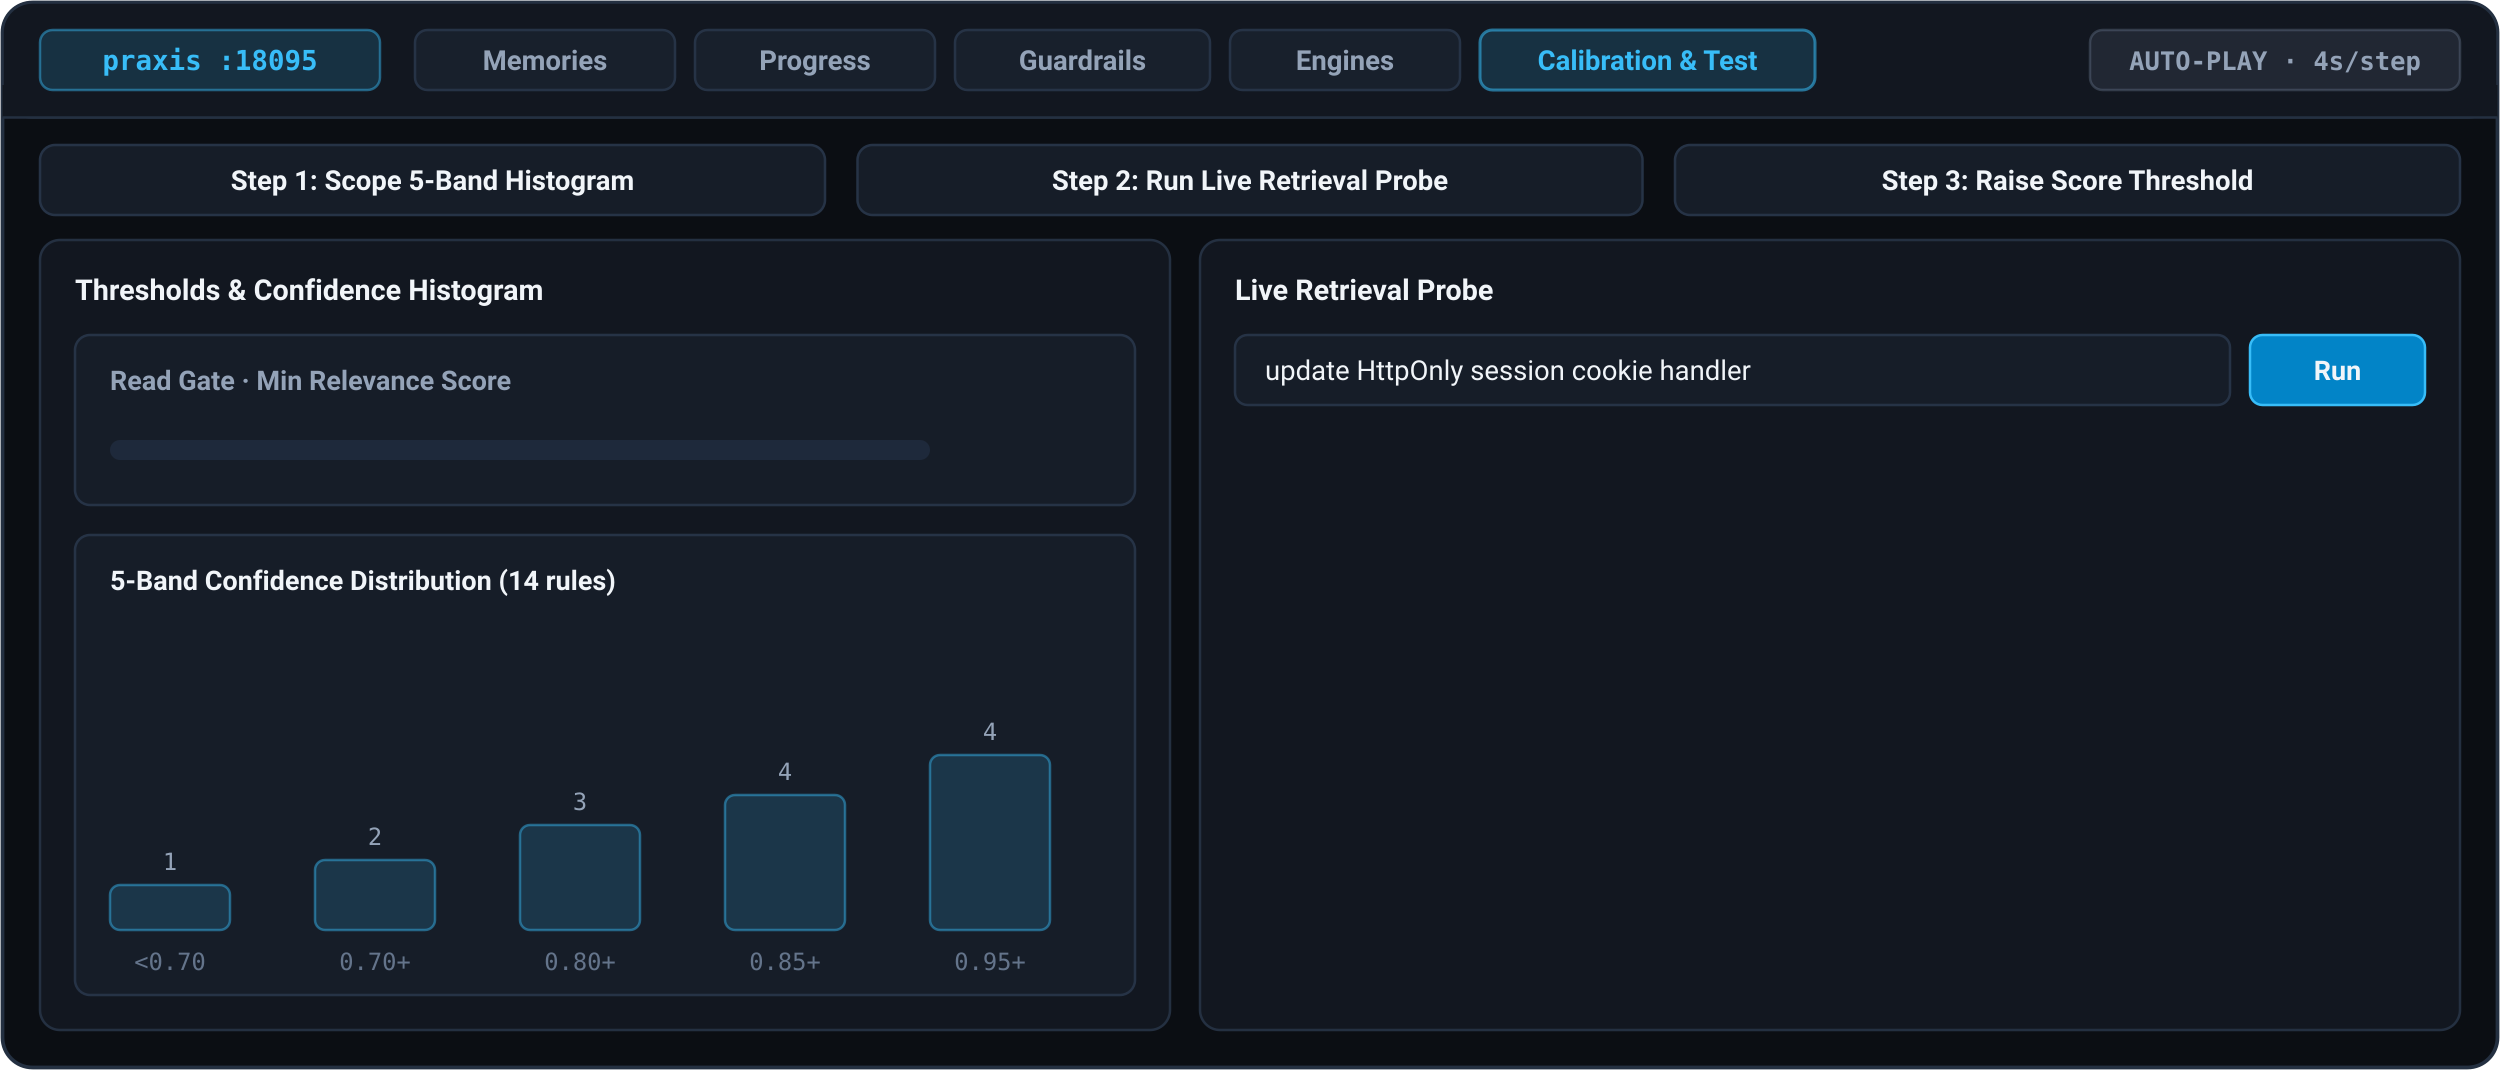
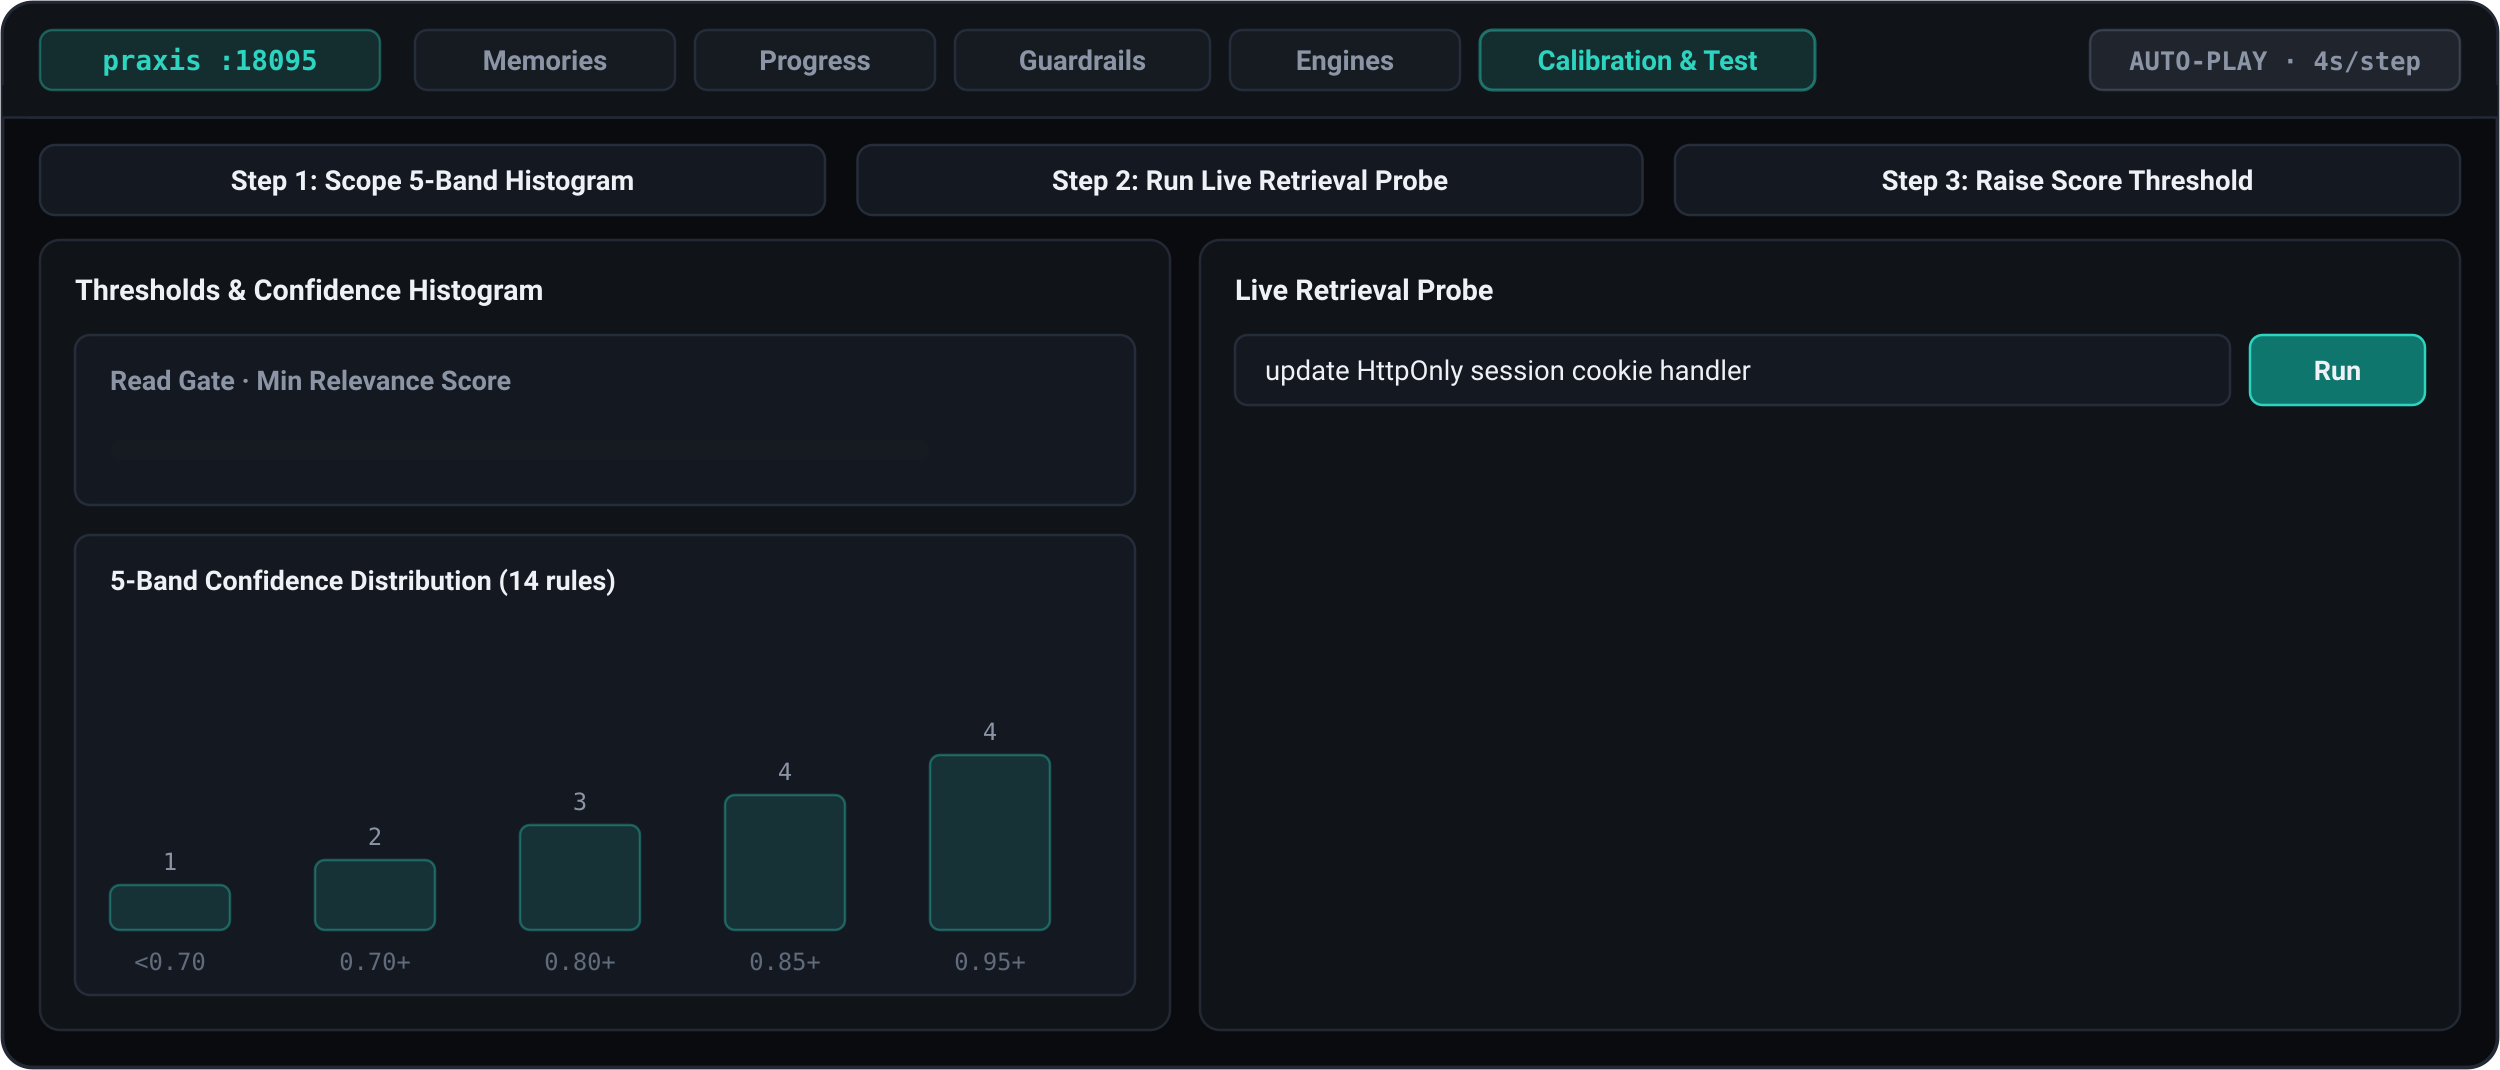
<svg xmlns="http://www.w3.org/2000/svg" viewBox="0 0 1000 428" width="100%" height="100%" role="img" aria-label="Praxis Console Tab 5 Calibration and Test Simulation">
  <style>
-     .outer { fill: #0b0e13; stroke: #243041; stroke-width: 1.5; }
-     .topbar { fill: #121720; stroke: #243041; stroke-width: 1; }
-     .card { fill: #121720; stroke: #243041; stroke-width: 1; }
-     .sub { fill: #161d28; stroke: #263346; stroke-width: 1; }
-     .sub-hi { fill: rgba(56, 189, 248, 0.10); stroke: rgba(56, 189, 248, 0.45); stroke-width: 1.2; }
+     .outer { fill: #090b0e; stroke: #222934; stroke-width: 1.5; }
+     .topbar { fill: #101318; stroke: #222934; stroke-width: 1; }
+     .card { fill: #101318; stroke: #222934; stroke-width: 1; }
+     .sub { fill: #141820; stroke: #252d3a; stroke-width: 1; }
+     .sub-hi { fill: rgba(45, 212, 191, 0.10); stroke: rgba(45, 212, 191, 0.36); stroke-width: 1.2; }
    .sub-ok { fill: rgba(16, 185, 129, 0.10); stroke: rgba(16, 185, 129, 0.45); stroke-width: 1.2; }
    .sub-warn { fill: rgba(245, 158, 11, 0.10); stroke: rgba(245, 158, 11, 0.45); stroke-width: 1.2; }
    .sub-err { fill: rgba(239, 68, 68, 0.10); stroke: rgba(239, 68, 68, 0.48); stroke-width: 1.2; }
-     .pill-idle { fill: #18202c; stroke: #263346; stroke-width: 1; }
-     .pill-act { fill: rgba(56, 189, 248, 0.16); stroke: rgba(56, 189, 248, 0.55); stroke-width: 1.2; }
+     .pill-idle { fill: #161b22; stroke: #252d3a; stroke-width: 1; }
+     .pill-act { fill: rgba(45, 212, 191, 0.14); stroke: rgba(45, 212, 191, 0.46); stroke-width: 1.2; }
    .b-ok { fill: rgba(16, 185, 129, 0.16); stroke: rgba(16, 185, 129, 0.45); stroke-width: 1; }
    .b-err { fill: rgba(239, 68, 68, 0.16); stroke: rgba(239, 68, 68, 0.45); stroke-width: 1; }
    .b-warn { fill: rgba(245, 158, 11, 0.16); stroke: rgba(245, 158, 11, 0.45); stroke-width: 1; }
-     .b-info { fill: rgba(56, 189, 248, 0.16); stroke: rgba(56, 189, 248, 0.45); stroke-width: 1; }
+     .b-info { fill: rgba(45, 212, 191, 0.14); stroke: rgba(45, 212, 191, 0.36); stroke-width: 1; }
    .b-mut { fill: rgba(100, 116, 139, 0.18); stroke: rgba(100, 116, 139, 0.4); stroke-width: 1; }
    .sans { font-family: -apple-system, BlinkMacSystemFont, "Segoe UI", "Apple SD Gothic Neo", "Noto Sans KR", "Malgun Gothic", Roboto, sans-serif; }
    .mono { font-family: "JetBrains Mono", "SF Mono", Menlo, Consolas, monospace; }
-     .t-pri { fill: #f1f5f9; }
-     .t-sec { fill: #94a3b8; }
-     .t-mut { fill: #64748b; }
-     .t-acc { fill: #38bdf8; }
+     .t-pri { fill: #eef2f6; }
+     .t-sec { fill: #8b95a5; }
+     .t-mut { fill: #606b7b; }
+     .t-acc { fill: #2dd4bf; }
    .t-ok { fill: #34d399; }
    .t-warn { fill: #fbbf24; }
    .t-err { fill: #f87171; }
-     .btn-pri { fill: #0284c7; stroke: #38bdf8; stroke-width: 1; }
+     .btn-pri { fill: #0f766e; stroke: #2dd4bf; stroke-width: 1; }

    /* 12s loop across 3 frames (4s per frame) */
    .f1, .f2, .f3 { opacity: 0; }
    .f1 { animation: loop1 12s infinite; }
    .f2 { animation: loop2 12s infinite; }
    .f3 { animation: loop3 12s infinite; }
    @keyframes loop1 { 0%, 31% { opacity: 1; } 34%, 100% { opacity: 0; } }
    @keyframes loop2 { 0%, 32% { opacity: 0; } 34%, 65% { opacity: 1; } 68%, 100% { opacity: 0; } }
    @keyframes loop3 { 0%, 66% { opacity: 0; } 68%, 98% { opacity: 1; } 100% { opacity: 0; } }
  </style>
  <rect class="outer" x="1" y="1" width="998" height="426" rx="12" />
  <rect class="topbar" x="1" y="1" width="998" height="46" rx="12" />
-   <rect x="1" y="34" width="998" height="13" fill="#121720" />
-   <line x1="1" y1="47" x2="999" y2="47" stroke="#243041" stroke-width="1" />
+   <rect x="1" y="34" width="998" height="13" fill="#101318" />
+   <line x1="1" y1="47" x2="999" y2="47" stroke="#222934" stroke-width="1" />
  <rect class="b-info" x="16" y="12" width="136" height="24" rx="5" />
  <text x="84" y="28" text-anchor="middle" class="mono t-acc" font-size="11" font-weight="700">praxis :18095</text>
  <rect class="pill-idle" x="166" y="12" width="104" height="24" rx="5" />
  <text x="218.0" y="28" text-anchor="middle" class="sans t-sec" font-size="11" font-weight="600">Memories</text>
  <rect class="pill-idle" x="278" y="12" width="96" height="24" rx="5" />
  <text x="326.0" y="28" text-anchor="middle" class="sans t-sec" font-size="11" font-weight="600">Progress</text>
  <rect class="pill-idle" x="382" y="12" width="102" height="24" rx="5" />
  <text x="433.0" y="28" text-anchor="middle" class="sans t-sec" font-size="11" font-weight="600">Guardrails</text>
  <rect class="pill-idle" x="492" y="12" width="92" height="24" rx="5" />
  <text x="538.0" y="28" text-anchor="middle" class="sans t-sec" font-size="11" font-weight="600">Engines</text>
  <rect class="pill-act" x="592" y="12" width="134" height="24" rx="5" />
  <text x="659.0" y="28" text-anchor="middle" class="sans t-acc" font-size="11" font-weight="700">Calibration &amp; Test</text>
  <rect class="b-mut" x="836" y="12" width="148" height="24" rx="5" />
  <text x="910" y="28" text-anchor="middle" class="mono t-sec" font-size="10.2" font-weight="600">AUTO-PLAY · 4s/step</text>
  <rect class="sub" x="16" y="58" width="314" height="28" rx="6" />
  <g class="f1">
    <rect class="sub-hi" x="16" y="58" width="314" height="28" rx="6" />
  </g>
  <text x="173" y="76" text-anchor="middle" class="sans t-pri" font-size="11" font-weight="600">Step 1: Scope 5-Band Histogram</text>
  <rect class="sub" x="343" y="58" width="314" height="28" rx="6" />
  <g class="f2">
    <rect class="sub-hi" x="343" y="58" width="314" height="28" rx="6" />
  </g>
  <text x="500" y="76" text-anchor="middle" class="sans t-pri" font-size="11" font-weight="600">Step 2: Run Live Retrieval Probe</text>
  <rect class="sub" x="670" y="58" width="314" height="28" rx="6" />
  <g class="f3">
    <rect class="sub-hi" x="670" y="58" width="314" height="28" rx="6" />
  </g>
  <text x="827" y="76" text-anchor="middle" class="sans t-pri" font-size="11" font-weight="600">Step 3: Raise Score Threshold</text>
  <rect class="card" x="16" y="96" width="452" height="316" rx="8" />
  <text x="30" y="120" class="sans t-pri" font-size="11.5" font-weight="700">Thresholds &amp; Confidence Histogram</text>
  <rect class="sub" x="30" y="134" width="424" height="68" rx="6" />
  <text x="44" y="156" class="sans t-sec" font-size="10.8" font-weight="600">Read Gate · Min Relevance Score</text>
-   <rect x="44" y="176" width="328" height="8" rx="4" fill="#1e293b" />
+   <rect x="44" y="176" width="328" height="8" rx="4" fill="#161b22" />
  <g class="f1">
-     <rect x="44" y="176" width="180" height="8" rx="4" fill="#38bdf8" />
-     <circle cx="224" cy="180" r="7" fill="#f1f5f9" stroke="#38bdf8" stroke-width="2" />
+     <rect x="44" y="176" width="180" height="8" rx="4" fill="#2dd4bf" />
+     <circle cx="224" cy="180" r="7" fill="#eef2f6" stroke="#2dd4bf" stroke-width="2" />
    <text x="412" y="184" text-anchor="middle" class="mono t-acc" font-size="13" font-weight="700">3.2</text>
  </g>
  <g class="f2">
-     <rect x="44" y="176" width="180" height="8" rx="4" fill="#38bdf8" />
-     <circle cx="224" cy="180" r="7" fill="#f1f5f9" stroke="#38bdf8" stroke-width="2" />
+     <rect x="44" y="176" width="180" height="8" rx="4" fill="#2dd4bf" />
+     <circle cx="224" cy="180" r="7" fill="#eef2f6" stroke="#2dd4bf" stroke-width="2" />
    <text x="412" y="184" text-anchor="middle" class="mono t-acc" font-size="13" font-weight="700">3.2</text>
  </g>
  <g class="f3">
    <rect x="44" y="176" width="248" height="8" rx="4" fill="#fbbf24" />
-     <circle cx="292" cy="180" r="7" fill="#f1f5f9" stroke="#fbbf24" stroke-width="2" />
+     <circle cx="292" cy="180" r="7" fill="#eef2f6" stroke="#fbbf24" stroke-width="2" />
    <text x="412" y="184" text-anchor="middle" class="mono t-warn" font-size="13" font-weight="700">3.8</text>
  </g>
  <rect class="sub" x="30" y="214" width="424" height="184" rx="6" />
  <text x="44" y="236" class="sans t-pri" font-size="10.8" font-weight="600">5-Band Confidence Distribution (14 rules)</text>
  <text x="68" y="348" text-anchor="middle" class="mono t-sec" font-size="9.5">1</text>
  <rect class="b-info" x="44" y="354" width="48" height="18" rx="4" />
  <text x="68" y="388" text-anchor="middle" class="mono t-mut" font-size="9.5">&lt;0.70</text>
  <text x="150" y="338" text-anchor="middle" class="mono t-sec" font-size="9.5">2</text>
  <rect class="b-info" x="126" y="344" width="48" height="28" rx="4" />
  <text x="150" y="388" text-anchor="middle" class="mono t-mut" font-size="9.5">0.70+</text>
  <text x="232" y="324" text-anchor="middle" class="mono t-sec" font-size="9.5">3</text>
  <rect class="b-info" x="208" y="330" width="48" height="42" rx="4" />
  <text x="232" y="388" text-anchor="middle" class="mono t-mut" font-size="9.5">0.80+</text>
  <text x="314" y="312" text-anchor="middle" class="mono t-sec" font-size="9.5">4</text>
  <rect class="b-info" x="290" y="318" width="48" height="54" rx="4" />
  <text x="314" y="388" text-anchor="middle" class="mono t-mut" font-size="9.5">0.85+</text>
  <text x="396" y="296" text-anchor="middle" class="mono t-sec" font-size="9.5">4</text>
  <rect class="b-info" x="372" y="302" width="48" height="70" rx="4" />
  <text x="396" y="388" text-anchor="middle" class="mono t-mut" font-size="9.5">0.95+</text>
  <rect class="card" x="480" y="96" width="504" height="316" rx="8" />
  <text x="494" y="120" class="sans t-pri" font-size="11.5" font-weight="700">Live Retrieval Probe</text>
  <rect class="sub" x="494" y="134" width="398" height="28" rx="5" />
  <text x="506" y="152" class="sans t-pri" font-size="11">update HttpOnly session cookie handler</text>
  <rect class="btn-pri" x="900" y="134" width="70" height="28" rx="5" />
  <text x="935" y="152" text-anchor="middle" class="sans t-pri" font-size="10.8" font-weight="700">Run</text>
  <g class="f1">
    <rect class="sub" x="494" y="174" width="476" height="224" rx="6" />
    <text x="510" y="210" class="sans t-sec" font-size="11">Enter a query to score all active memories cleanly in real time.</text>
  </g>
  <g class="f2">
    <text x="496" y="186" class="mono t-acc" font-size="10.2" font-weight="700">42.1ms · 3 / 3 passed (cutoff &gt;= 3.2)</text>
    <rect class="sub-warn" x="494" y="198" width="476" height="54" rx="6" />
    <text x="508" y="220" class="sans t-pri" font-size="11" font-weight="600">[#1] Never use CGO in Go binaries</text>
    <rect class="b-warn" x="886" y="210" width="70" height="18" rx="4" />
    <text x="921" y="223" text-anchor="middle" class="mono t-warn" font-size="9.5" font-weight="700">PINNED</text>
    <rect x="508" y="234" width="448" height="6" rx="3" fill="#f59e0b" />
    <rect class="sub-ok" x="494" y="260" width="476" height="54" rx="6" />
    <text x="508" y="282" class="sans t-pri" font-size="11" font-weight="600">[#4] Use HttpOnly session cookies</text>
    <rect class="b-ok" x="852" y="272" width="104" height="18" rx="4" />
    <text x="904" y="285" text-anchor="middle" class="mono t-ok" font-size="9.5" font-weight="700">PASS · 4.8</text>
    <rect x="508" y="296" width="420" height="6" rx="3" fill="#10b981" />
    <rect class="sub-ok" x="494" y="322" width="476" height="54" rx="6" />
    <text x="508" y="344" class="sans t-sec" font-size="11">[#8] Format SQL queries in uppercase</text>
    <rect class="b-ok" x="852" y="334" width="104" height="18" rx="4" />
    <text x="904" y="347" text-anchor="middle" class="mono t-ok" font-size="9.5" font-weight="700">PASS · 3.4</text>
    <rect x="508" y="358" width="290" height="6" rx="3" fill="#10b981" />
  </g>
  <g class="f3">
    <text x="496" y="186" class="mono t-ok" font-size="10.2" font-weight="700">39.8ms · 2 / 3 passed (cutoff &gt;= 3.8)</text>
    <rect class="sub-warn" x="494" y="198" width="476" height="54" rx="6" />
    <text x="508" y="220" class="sans t-pri" font-size="11" font-weight="600">[#1] Never use CGO in Go binaries</text>
    <rect class="b-warn" x="886" y="210" width="70" height="18" rx="4" />
    <text x="921" y="223" text-anchor="middle" class="mono t-warn" font-size="9.5" font-weight="700">PINNED</text>
    <rect x="508" y="234" width="448" height="6" rx="3" fill="#f59e0b" />
    <rect class="sub-ok" x="494" y="260" width="476" height="54" rx="6" />
    <text x="508" y="282" class="sans t-pri" font-size="11" font-weight="600">[#4] Use HttpOnly session cookies</text>
    <rect class="b-ok" x="852" y="272" width="104" height="18" rx="4" />
    <text x="904" y="285" text-anchor="middle" class="mono t-ok" font-size="9.5" font-weight="700">PASS · 4.8</text>
    <rect x="508" y="296" width="420" height="6" rx="3" fill="#10b981" />
    <rect class="sub-err" x="494" y="322" width="476" height="54" rx="6" />
    <text x="508" y="344" class="sans t-mut" font-size="11">[#8] Format SQL queries in uppercase</text>
    <rect class="b-err" x="852" y="334" width="104" height="18" rx="4" />
    <text x="904" y="347" text-anchor="middle" class="mono t-err" font-size="9.5" font-weight="700">DROP · 3.4</text>
    <rect x="508" y="358" width="290" height="6" rx="3" fill="#ef4444" />
  </g>
</svg>
